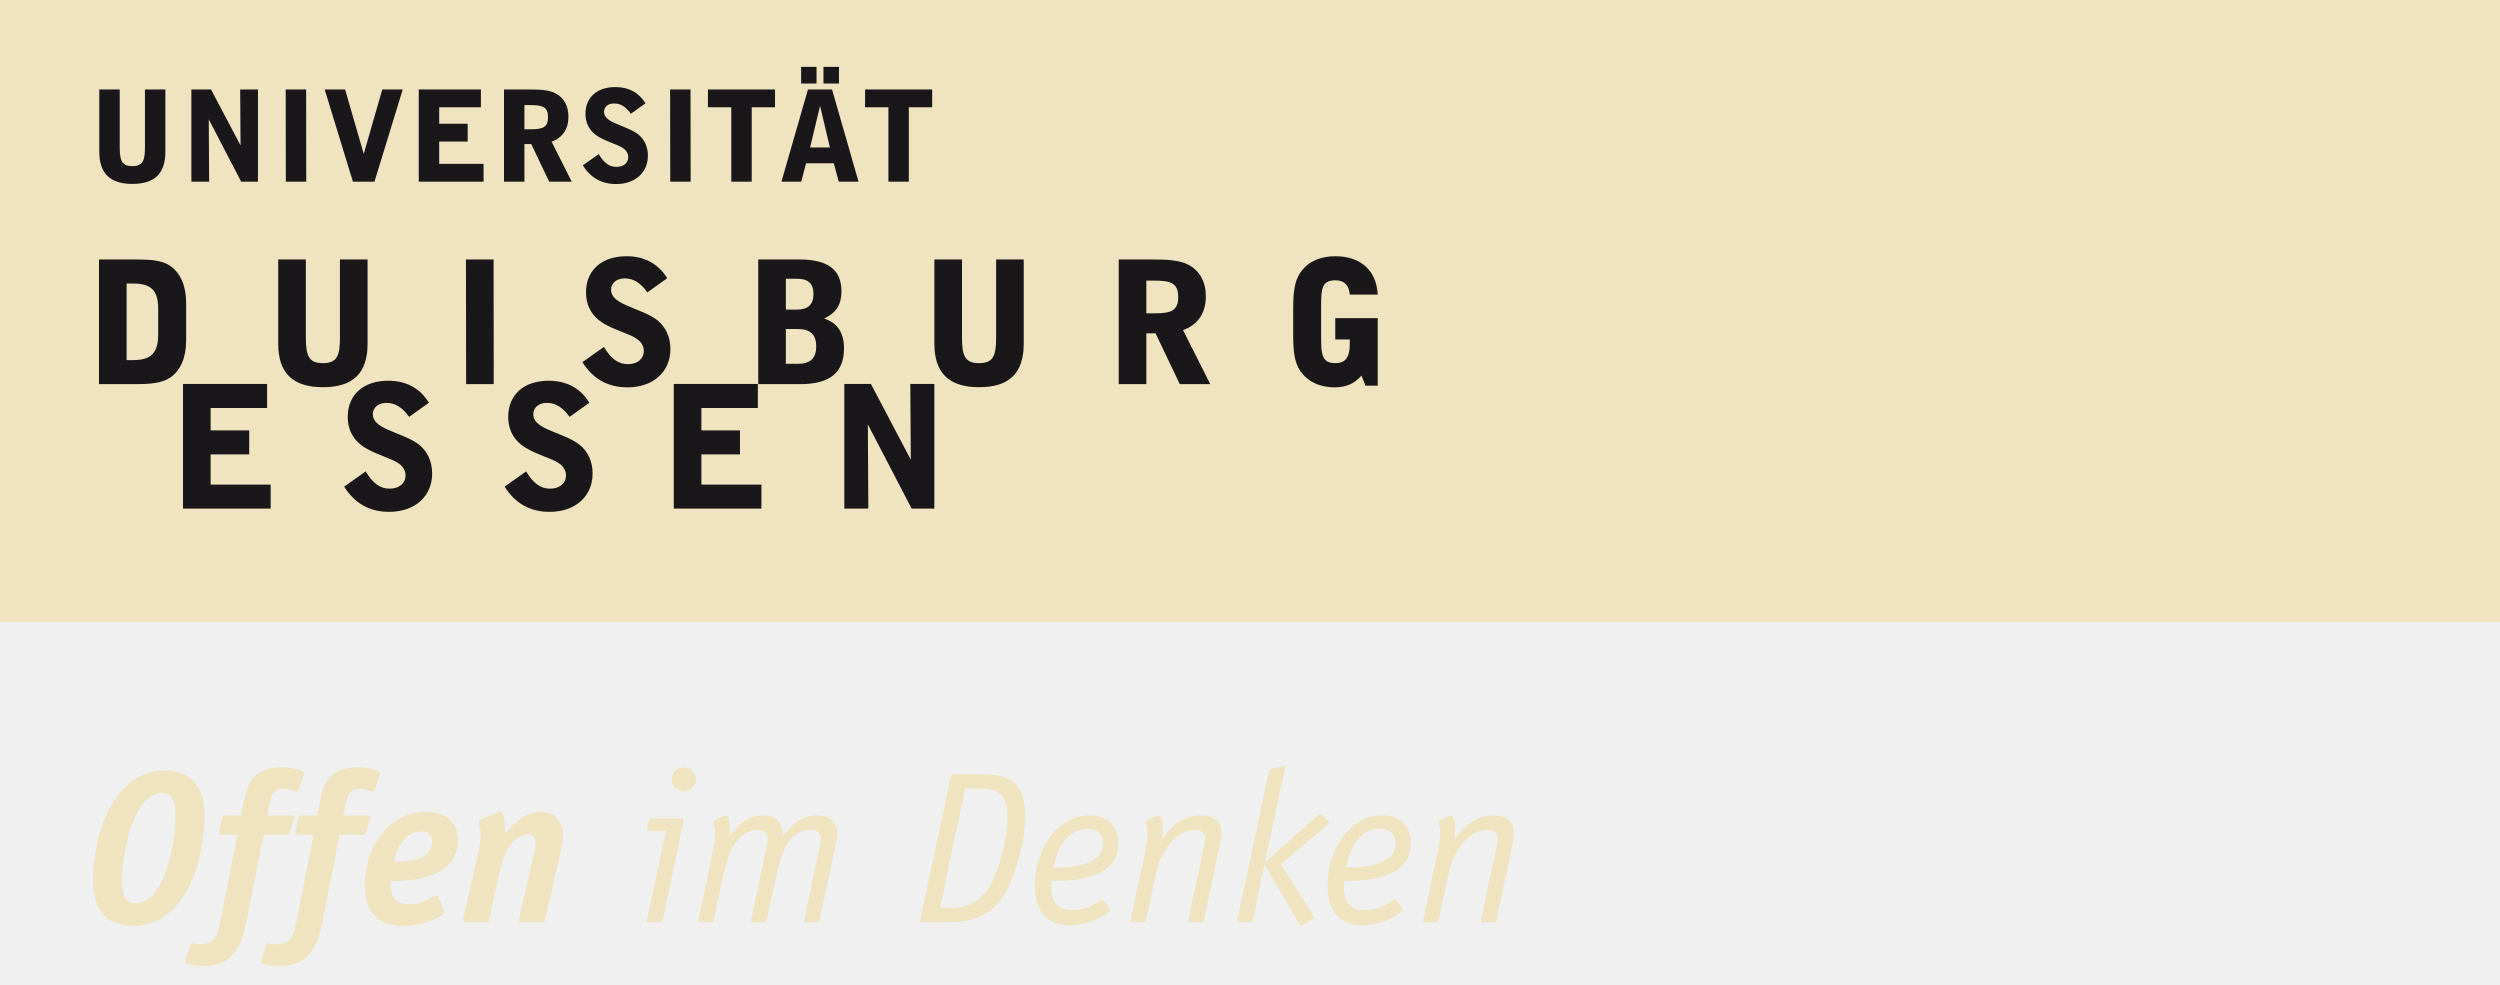
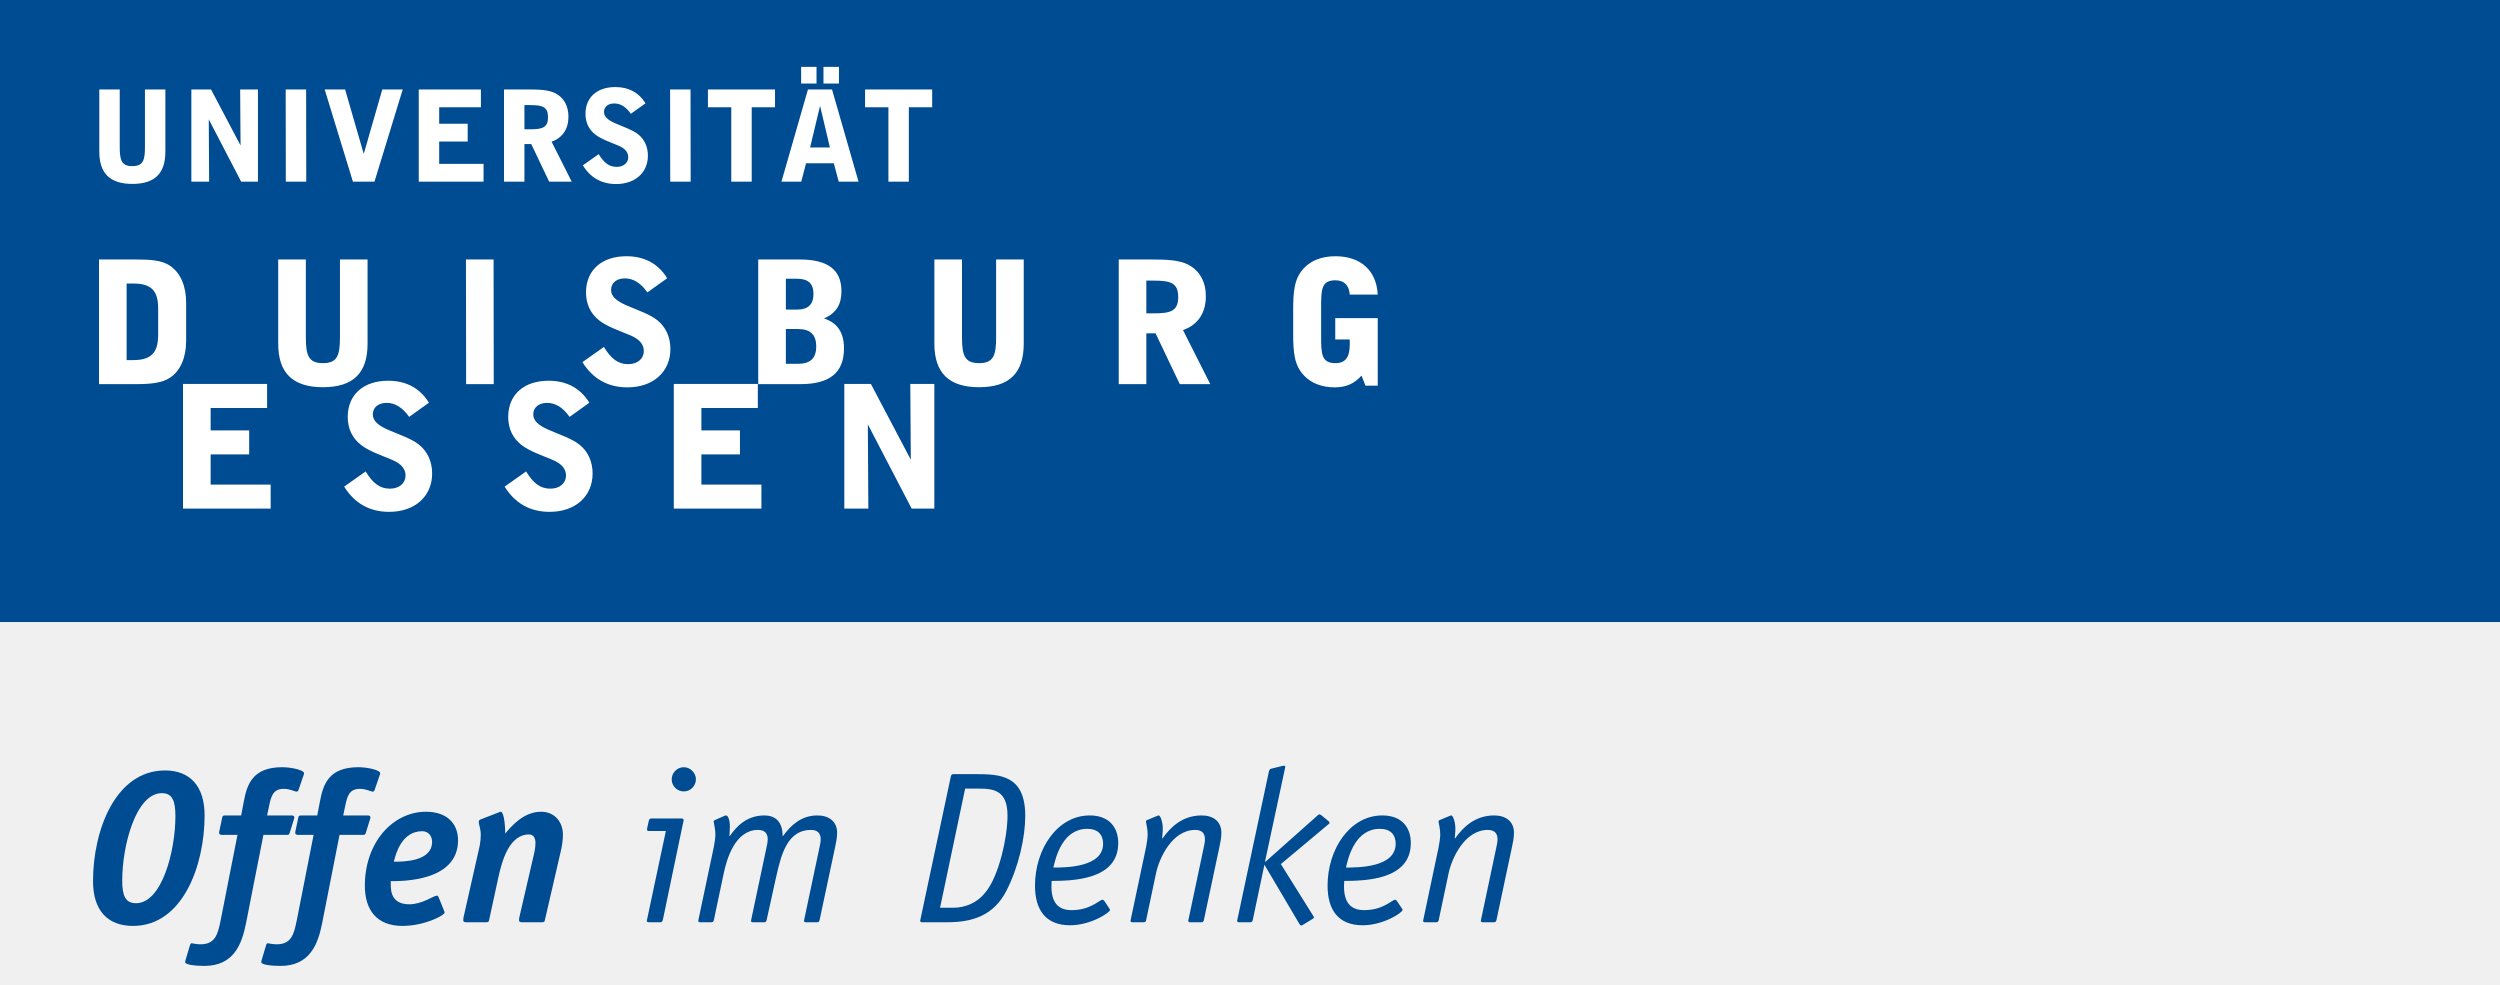
<svg xmlns="http://www.w3.org/2000/svg" version="1.2" viewBox="0 0 1052.362 414.567" height="414.567" width="1052.362" id="ude-logo" preserveAspectRatio="none">
  <style type="text/css">
- path { fill:#efe4bf;fill-opacity:1;fill-rule:nonzero;stroke:none }
+ path { fill:#004c93;fill-opacity:1;fill-rule:nonzero;stroke:none }
</style>
  <defs id="defs6">
    <clipPath id="clipPath16" clipPathUnits="userSpaceOnUse">
      <path id="path18" d="m 0,331.654 841.89,0 L 841.89,0 0,0 0,331.654 Z" />
    </clipPath>
  </defs>
  <g transform="matrix(1.25,0,0,-1.25,0,414.5675)">
    <g>
      <g clip-path="url(#clipPath16)">
        <g transform="translate(59.0718,56.833)">
          <path d="m 0,0 c 0,5.246 -1.094,7.721 -4.588,7.721 -8.666,0 -13.325,-17.549 -13.325,-29.418 0,-5.17 1.093,-7.645 4.659,-7.645 C -4.588,-29.342 0,-11.869 0,0 m -14.271,-36.988 c -8.595,0 -13.474,5.24 -13.474,15.074 0,17.035 7.501,37.279 24.249,37.279 8.446,0 13.324,-5.314 13.324,-15.146 0,-16.963 -7.426,-37.207 -24.099,-37.207" />
        </g>
        <g transform="translate(82.8135,20.5752)">
          <path d="m 0,0 c -1.384,-6.846 -4.079,-14.199 -13.98,-14.199 -3.352,0 -6.482,0.437 -6.482,1.238 0,0.287 0.072,0.506 0.145,0.799 l 1.529,5.099 c 0.147,0.36 0.294,0.508 0.512,0.508 0.216,0 1.455,-0.365 2.984,-0.365 4.951,0 5.825,3.348 6.772,8.008 l 5.68,28.836 -5.172,0 c -0.436,0 -1.018,0.074 -1.018,0.73 0,0.291 0.075,0.58 0.144,0.871 l 0.874,4.082 c 0.075,0.651 0.219,0.87 1.021,0.87 l 5.388,0 0.875,4.589 c 1.092,5.897 2.985,11.651 12.959,11.651 3.058,0 7.355,-0.949 7.355,-2.041 0,-0.221 -0.074,-0.363 -0.146,-0.582 L 17.694,44.996 C 17.475,44.559 17.256,44.49 17.11,44.49 c -0.728,0 -2.184,0.944 -4.369,0.944 -3.786,0 -4.296,-2.838 -4.951,-5.825 l -0.654,-3.132 8.3,0 c 0.655,0 0.874,-0.364 0.874,-0.653 0,-0.293 -0.146,-0.586 -0.219,-0.875 L 14.78,30.727 c -0.219,-0.655 -0.291,-0.803 -1.019,-0.803 l -7.864,0 L 0,0 Z" />
        </g>
        <g transform="translate(108.4463,20.5752)">
          <path d="m 0,0 c -1.384,-6.846 -4.079,-14.199 -13.98,-14.199 -3.35,0 -6.482,0.437 -6.482,1.238 0,0.287 0.072,0.506 0.147,0.799 l 1.528,5.099 c 0.146,0.36 0.29,0.508 0.509,0.508 0.218,0 1.456,-0.365 2.986,-0.365 4.954,0 5.825,3.348 6.772,8.008 l 5.679,28.836 -5.169,0 c -0.437,0 -1.021,0.074 -1.021,0.73 0,0.291 0.073,0.58 0.148,0.871 l 0.873,4.082 c 0.071,0.651 0.219,0.87 1.019,0.87 l 5.388,0 0.873,4.589 c 1.092,5.897 2.986,11.651 12.962,11.651 3.059,0 7.354,-0.949 7.354,-2.041 0,-0.221 -0.072,-0.363 -0.146,-0.582 L 17.691,44.996 C 17.475,44.559 17.257,44.49 17.11,44.49 c -0.728,0 -2.184,0.944 -4.367,0.944 -3.788,0 -4.298,-2.838 -4.953,-5.825 l -0.656,-3.132 8.301,0 c 0.656,0 0.875,-0.364 0.875,-0.653 0,-0.293 -0.146,-0.586 -0.219,-0.875 L 14.78,30.727 c -0.218,-0.655 -0.291,-0.803 -1.019,-0.803 l -7.865,0 L 0,0 Z" />
        </g>
        <g transform="translate(132.6211,41.4697)">
          <path d="m 0,0 c 3.132,0 12.889,0 12.889,6.697 0,1.893 -1.165,3.573 -3.351,3.573 C 2.694,10.27 0.655,2.693 0,0 m 16.893,-16.453 c 0.073,-0.219 0.219,-0.438 0.219,-0.656 0,-0.95 -6.772,-4.516 -14.199,-4.516 -8.736,0 -12.67,5.459 -12.67,13.543 0,14.562 9.394,24.906 20.607,24.906 6.846,0 10.776,-3.793 10.776,-9.615 0,-13.76 -18.494,-13.76 -22.645,-13.76 0,-2.185 -0.582,-7.791 6.262,-7.791 4.295,0 8.155,2.91 9.248,2.91 0.363,0 0.438,-0.216 0.582,-0.509 l 1.82,-4.512 z" />
        </g>
        <g transform="translate(183.5234,21.9561)" id="g36">
          <path d="m 0,0 c -0.145,-0.801 -0.291,-0.873 -1.019,-0.873 l -6.771,0 c -0.582,0 -0.947,0.148 -0.947,0.728 0,0.219 0.072,0.508 0.072,0.801 l 4.805,20.752 c 0.365,1.455 0.656,2.91 0.656,4.442 0,1.673 -0.656,2.841 -2.185,2.841 -6.698,0 -9.101,-9.031 -10.266,-14.273 L -18.785,0 c -0.146,-0.801 -0.293,-0.873 -1.021,-0.873 l -6.771,0 c -0.584,0 -0.946,0.148 -0.946,0.728 0,0.219 0.074,0.508 0.074,0.801 l 4.948,21.918 c 0.438,1.819 0.875,3.637 0.875,5.969 0,2.186 -0.656,3.203 -0.656,4.516 0,0.509 0.511,0.656 0.874,0.798 l 5.827,2.26 c 0.219,0.071 0.363,0.221 0.727,0.221 0.802,0 1.457,-3.279 1.457,-7.359 1.965,2.33 6.116,7.359 12.085,7.359 4.734,0 7.355,-3.643 7.355,-7.647 0,-1.892 -0.29,-3.859 -0.727,-5.683 L 0,0 Z" />
        </g>
        <g transform="translate(230.2773,65.1338)" id="g40">
          <path id="path42" d="m 0,0 c -2.257,0 -4.079,1.822 -4.079,4.078 0,2.186 1.822,4.08 4.079,4.08 2.184,0 4.077,-1.894 4.077,-4.08 C 4.077,1.822 2.184,0 0,0 m -6.917,-42.594 c -0.148,-0.658 -0.22,-1.457 -0.947,-1.457 l -3.861,0 c -0.437,0 -0.728,0.149 -0.728,0.367 0,0.288 0.073,0.649 0.147,0.87 l 6.262,29.49 -5.752,0 c -0.51,0 -0.584,0.219 -0.584,0.511 0,0.145 0,0.288 0.074,0.583 l 0.51,2.328 c 0.146,0.511 0.365,0.8 0.874,0.8 l 9.685,0 c 1.017,0 1.162,-0.07 1.162,-0.582 0,-0.435 -0.218,-1.017 -0.362,-1.818 l -6.48,-31.092 z" />
        </g>
        <g transform="translate(275.9316,46.1318)">
          <path id="path46" d="m 0,0 c 0.219,0.949 0.438,1.967 0.438,2.912 0,2.041 -1.092,3.129 -3.277,3.129 -7.646,0 -9.902,-7.643 -11.65,-15.506 l -3.277,-14.855 c -0.147,-0.512 -0.29,-0.729 -0.875,-0.729 l -3.786,0 c -0.364,0 -0.582,0.149 -0.582,0.436 0,0.144 0,0.363 0.074,0.511 L -17.838,0 c 0.218,0.949 0.437,1.967 0.437,2.912 0,2.041 -1.093,3.129 -3.279,3.129 -7.645,0 -10.483,-9.684 -11.503,-14.488 l -3.352,-15.873 c -0.144,-0.512 -0.287,-0.729 -0.871,-0.729 l -3.788,0 c -0.363,0 -0.582,0.149 -0.582,0.436 0,0.144 0,0.363 0.075,0.511 l 5.166,24.463 c 0.294,1.532 0.513,3.131 0.513,4.155 0,1.453 -0.293,2.91 -0.582,4.367 0,0.291 0.363,0.51 0.654,0.582 l 2.476,1.092 c 0.437,0.144 0.728,0.363 1.018,0.363 0.8,0 1.312,-1.82 1.312,-3.637 0,-1.461 -0.147,-2.33 -0.147,-3.279 l 0.147,0 c 2.402,3.496 5.898,6.916 11.65,6.916 3.495,0 6.116,-1.963 6.116,-6.916 l 0.145,0 C -9.685,7.5 -6.188,10.92 -0.654,10.92 3.132,10.92 5.972,8.957 5.972,5.098 5.972,3.348 5.607,1.674 5.244,0 L 0.072,-24.32 c -0.143,-0.512 -0.29,-0.729 -0.871,-0.729 l -3.788,0 c -0.364,0 -0.581,0.149 -0.581,0.436 0,0.144 0,0.363 0.073,0.511 L 0,0 Z" />
        </g>
        <g transform="translate(320.9395,25.9619)" id="g48">
          <path id="path50" d="m 0,0 c 4.441,0 8.301,1.891 10.776,5.02 4.732,5.466 7.572,19.009 7.572,26 0,8.519 -4.661,9.099 -9.611,9.099 l -4.66,0 L -4.369,0 0,0 Z m 7.427,45 c 8.372,0 16.892,-0.293 16.892,-14.055 0,-7.134 -2.186,-17.256 -6.481,-25.486 C 13.687,-2.402 6.844,-4.879 -1.821,-4.879 l -8.667,0 c -0.362,0 -0.581,0.149 -0.581,0.512 L -0.729,44.27 C -0.583,44.852 -0.293,45 0.145,45 l 7.282,0 z" />
        </g>
        <g transform="translate(371.4771,47.5127)" id="g52">
          <path id="path54" d="m 0,0 c 0,3.061 -1.749,5.027 -5.316,5.027 -8.299,0 -10.63,-9.468 -11.431,-13.037 C -12.743,-8.01 0,-8.01 0,0 m 2.184,-21.916 c 0.074,-0.143 0.146,-0.217 0.146,-0.361 0,-0.875 -6.408,-5.172 -13.471,-5.172 -8.227,0 -11.795,5.24 -11.795,13.324 0,12.381 7.572,23.664 18.422,23.664 6.479,0 9.609,-3.932 9.609,-9.32 0,-12.668 -16.017,-12.668 -22.426,-12.74 0,-0.657 -0.072,-1.241 -0.072,-1.823 0,-5.166 2.039,-8.008 6.771,-8.008 6.481,0 9.392,3.493 10.414,3.493 0.29,0 0.509,-0.215 0.653,-0.432 l 1.749,-2.625 z" />
        </g>
        <g transform="translate(385.9688,46.4932)" id="g56">
          <path id="path58" d="m 0,0 c 0.291,1.531 0.509,3.131 0.509,4.154 0,1.453 -0.29,2.91 -0.581,4.367 0,0.292 0.363,0.51 0.655,0.583 l 2.622,1.091 c 0.437,0.145 0.728,0.364 1.021,0.364 0.581,0 1.38,-2.182 1.38,-4.444 0,-1.453 -0.218,-2.617 -0.218,-3.273 l 0.147,0 c 2.694,3.785 6.698,7.717 13.177,7.717 3.789,0 6.628,-1.963 6.628,-5.823 0,-1.75 -0.362,-3.423 -0.727,-5.097 l -5.169,-24.321 c -0.148,-0.511 -0.294,-0.728 -0.876,-0.728 l -3.785,0 c -0.365,0 -0.584,0.148 -0.584,0.435 0,0.145 0,0.364 0.072,0.512 l 5.097,24.102 c 0.219,0.949 0.438,1.966 0.438,2.912 0,2.041 -1.094,3.129 -3.277,3.129 C 8.667,5.68 4.37,-4.004 3.351,-8.809 L 0,-24.682 c -0.147,-0.511 -0.291,-0.728 -0.872,-0.728 l -3.788,0 c -0.365,0 -0.584,0.148 -0.584,0.435 0,0.145 0,0.364 0.075,0.512 L 0,0 Z" />
        </g>
        <g transform="translate(421.8706,21.8115)" id="g60">
          <path id="path62" d="m 0,0 c -0.145,-0.512 -0.291,-0.729 -0.872,-0.729 l -3.788,0 c -0.363,0 -0.583,0.149 -0.583,0.436 0,0.145 0,0.363 0.076,0.512 L 5.388,49.805 c 0.073,0.437 0.219,1.019 0.73,1.164 l 3.642,0.873 c 0.144,0 0.363,0.144 0.653,0.144 0.509,0 0.584,-0.216 0.509,-0.58 L 4.151,19.805 4.297,19.658 21.917,35.314 c 0.146,0.073 0.365,0.293 0.583,0.293 0.148,0 0.438,-0.22 0.584,-0.293 l 2.474,-2.037 c 0.147,-0.15 0.293,-0.293 0.293,-0.437 0,-0.295 -0.146,-0.438 -0.293,-0.512 L 9.466,18.859 20.389,1.383 c 0.072,-0.145 0.219,-0.289 0.219,-0.438 0,-0.216 -0.291,-0.507 -0.509,-0.582 l -3.205,-1.967 c -0.219,-0.144 -0.437,-0.218 -0.582,-0.218 -0.218,0 -0.437,0.218 -0.511,0.367 L 3.932,18.641 0,0 Z" />
        </g>
        <g transform="translate(470.0039,47.5127)" id="g64">
          <path id="path66" d="m 0,0 c 0,3.061 -1.746,5.027 -5.316,5.027 -8.299,0 -10.629,-9.468 -11.433,-13.037 C -12.743,-8.01 0,-8.01 0,0 m 2.185,-21.916 c 0.073,-0.143 0.145,-0.217 0.145,-0.361 0,-0.875 -6.406,-5.172 -13.469,-5.172 -8.228,0 -11.798,5.24 -11.798,13.324 0,12.381 7.575,23.664 18.422,23.664 6.482,0 9.612,-3.932 9.612,-9.32 0,-12.668 -16.017,-12.668 -22.426,-12.74 0,-0.657 -0.074,-1.241 -0.074,-1.823 0,-5.166 2.041,-8.008 6.77,-8.008 6.485,0 9.396,3.493 10.415,3.493 0.292,0 0.51,-0.215 0.656,-0.432 l 1.747,-2.625 z" />
        </g>
        <g transform="translate(484.498,46.4932)" id="g68">
          <path id="path70" d="m 0,0 c 0.291,1.531 0.509,3.131 0.509,4.154 0,1.453 -0.29,2.91 -0.581,4.367 0,0.292 0.363,0.51 0.655,0.583 l 2.621,1.091 c 0.438,0.145 0.728,0.364 1.021,0.364 0.582,0 1.38,-2.182 1.38,-4.444 0,-1.453 -0.217,-2.617 -0.217,-3.273 l 0.145,0 c 2.696,3.785 6.7,7.717 13.179,7.717 3.788,0 6.628,-1.963 6.628,-5.823 0,-1.75 -0.363,-3.423 -0.729,-5.097 l -5.169,-24.321 c -0.146,-0.511 -0.294,-0.728 -0.874,-0.728 l -3.786,0 c -0.366,0 -0.584,0.148 -0.584,0.435 0,0.145 0,0.364 0.073,0.512 l 5.098,24.102 c 0.218,0.949 0.436,1.966 0.436,2.912 0,2.041 -1.093,3.129 -3.277,3.129 C 8.667,5.68 4.369,-4.004 3.351,-8.809 L 0,-24.682 c -0.146,-0.511 -0.291,-0.728 -0.872,-0.728 l -3.789,0 c -0.364,0 -0.583,0.148 -0.583,0.435 0,0.145 0,0.364 0.074,0.512 L 0,0 Z" />
        </g>
        <path id="path72" d="m 0,122.181 841.89,0 0,209.473 -841.89,0 0,-209.473 z" />
        <g transform="translate(57.2827,204.4829)" id="g74">
-           <path id="path76" d="m 0,0 c -2.759,-1.852 -6.607,-2.191 -11.827,-2.191 l -12.117,0 0,41.984 12.117,0 c 5.22,0 9.018,-0.238 11.827,-2.127 3.386,-2.296 5.401,-6.66 5.401,-12.4 l 0,-12.867 C 5.401,6.658 3.386,2.236 0,0 m -4.02,23.254 c 0,6.09 -2.347,8.438 -8.438,8.438 l -2.184,0 0,-25.788 2.184,0 c 6.025,0 8.438,2.415 8.438,8.506 l 0,8.844 z M 51.456,-3.225 c -10.17,0 -15.049,4.829 -15.049,14.653 l 0,28.365 9.307,0 0,-26.246 c 0,-6.084 0.918,-8.668 5.742,-8.668 4.877,0 5.74,2.636 5.74,8.668 l 0,26.246 9.301,0 0,-28.365 c 0,-9.882 -4.825,-14.653 -15.041,-14.653 m 48.232,1.034 -0.06,41.984 9.307,0 0.053,-41.984 -9.3,0 z m 53.46,35.615 c -2.873,0 -4.648,-1.611 -4.648,-3.853 0,-2.128 1.667,-3.681 5.05,-5.169 4.251,-1.838 7.987,-3.043 10.509,-5.052 2.811,-2.244 4.422,-5.633 4.422,-9.708 0,-7.644 -5.735,-12.915 -14.47,-12.915 -6.605,0 -11.653,2.873 -15.165,8.492 l 7.241,5.117 c 2.413,-3.969 4.772,-5.799 8.158,-5.799 3.216,0 5.281,1.889 5.281,4.412 0,2.296 -1.493,4.024 -4.647,5.346 -4.137,1.719 -7.757,2.934 -10.396,4.987 -2.93,2.31 -4.423,5.517 -4.423,9.417 0,7.412 5.221,12.184 13.609,12.184 6.083,0 10.74,-2.52 13.724,-7.408 l -6.663,-4.776 c -2.242,3.172 -4.71,4.725 -7.582,4.725 m 67.077,-13.509 c 4.477,-1.431 6.713,-4.757 6.713,-10.048 0,-8.212 -4.82,-12.058 -14.7,-12.058 l -14.181,0 0,41.984 13.897,0 c 9.473,0 14.125,-3.398 14.125,-10.687 0,-4.538 -1.775,-7.346 -5.854,-9.191 m -9.189,13.388 -3.676,0 0,-10.399 3.676,0 c 3.79,0 5.624,1.73 5.624,5.223 0,3.621 -1.782,5.176 -5.624,5.176 m 0.346,-16.934 -4.022,0 0,-11.715 4.022,0 c 4.187,0 6.203,1.836 6.203,5.845 0,4.022 -2.016,5.87 -6.203,5.87 m 61.044,-19.594 c -10.173,0 -15.051,4.829 -15.051,14.653 l 0,28.365 9.3,0 0,-26.246 c 0,-6.084 0.925,-8.668 5.751,-8.668 4.874,0 5.741,2.636 5.741,8.668 l 0,26.246 9.297,0 0,-28.365 c 0,-9.882 -4.824,-14.653 -15.038,-14.653 m 68.678,19.239 9.18,-18.205 -10.268,0 -8.158,17.111 -3.104,0 0,-17.111 -9.298,0 0,41.984 10.557,0 c 5.631,0 9.882,-0.174 12.924,-1.787 3.788,-2.004 5.857,-5.742 5.857,-10.613 0,-5.633 -2.702,-9.655 -7.69,-11.379 m -9.769,16.656 -2.581,0 0,-11.024 2.581,0 c 5.631,0 8.151,0.801 8.151,5.508 0,4.717 -2.52,5.516 -8.151,5.516 m 61.037,-19.807 0,7.174 14.303,0 0,-22.746 -4.131,0 -1.329,3.398 c -2.466,-2.766 -5.219,-3.962 -9.066,-3.962 -4.242,0 -7.87,1.421 -10.224,3.906 -3.438,3.549 -3.722,7.97 -3.722,14.462 l 0,7.412 c 0,6.427 0.284,10.917 3.722,14.471 2.415,2.525 6.033,3.905 10.504,3.905 8.511,0 13.845,-4.822 14.246,-12.918 l -9.417,0 c -0.226,3.15 -1.901,4.814 -4.829,4.814 -4.591,0 -4.816,-2.918 -4.816,-8.661 l 0,-10.571 c 0,-5.685 0.225,-8.668 4.816,-8.668 3.396,0 4.829,2.004 4.829,6.366 l 0,1.618 -4.886,0 z" style="fill:#1a171b !important;" />
+           <path id="path76" d="m 0,0 c -2.759,-1.852 -6.607,-2.191 -11.827,-2.191 l -12.117,0 0,41.984 12.117,0 c 5.22,0 9.018,-0.238 11.827,-2.127 3.386,-2.296 5.401,-6.66 5.401,-12.4 l 0,-12.867 C 5.401,6.658 3.386,2.236 0,0 m -4.02,23.254 c 0,6.09 -2.347,8.438 -8.438,8.438 l -2.184,0 0,-25.788 2.184,0 c 6.025,0 8.438,2.415 8.438,8.506 l 0,8.844 z M 51.456,-3.225 c -10.17,0 -15.049,4.829 -15.049,14.653 l 0,28.365 9.307,0 0,-26.246 c 0,-6.084 0.918,-8.668 5.742,-8.668 4.877,0 5.74,2.636 5.74,8.668 l 0,26.246 9.301,0 0,-28.365 c 0,-9.882 -4.825,-14.653 -15.041,-14.653 m 48.232,1.034 -0.06,41.984 9.307,0 0.053,-41.984 -9.3,0 z m 53.46,35.615 c -2.873,0 -4.648,-1.611 -4.648,-3.853 0,-2.128 1.667,-3.681 5.05,-5.169 4.251,-1.838 7.987,-3.043 10.509,-5.052 2.811,-2.244 4.422,-5.633 4.422,-9.708 0,-7.644 -5.735,-12.915 -14.47,-12.915 -6.605,0 -11.653,2.873 -15.165,8.492 l 7.241,5.117 c 2.413,-3.969 4.772,-5.799 8.158,-5.799 3.216,0 5.281,1.889 5.281,4.412 0,2.296 -1.493,4.024 -4.647,5.346 -4.137,1.719 -7.757,2.934 -10.396,4.987 -2.93,2.31 -4.423,5.517 -4.423,9.417 0,7.412 5.221,12.184 13.609,12.184 6.083,0 10.74,-2.52 13.724,-7.408 l -6.663,-4.776 c -2.242,3.172 -4.71,4.725 -7.582,4.725 m 67.077,-13.509 c 4.477,-1.431 6.713,-4.757 6.713,-10.048 0,-8.212 -4.82,-12.058 -14.7,-12.058 l -14.181,0 0,41.984 13.897,0 c 9.473,0 14.125,-3.398 14.125,-10.687 0,-4.538 -1.775,-7.346 -5.854,-9.191 m -9.189,13.388 -3.676,0 0,-10.399 3.676,0 c 3.79,0 5.624,1.73 5.624,5.223 0,3.621 -1.782,5.176 -5.624,5.176 m 0.346,-16.934 -4.022,0 0,-11.715 4.022,0 c 4.187,0 6.203,1.836 6.203,5.845 0,4.022 -2.016,5.87 -6.203,5.87 m 61.044,-19.594 c -10.173,0 -15.051,4.829 -15.051,14.653 l 0,28.365 9.3,0 0,-26.246 c 0,-6.084 0.925,-8.668 5.751,-8.668 4.874,0 5.741,2.636 5.741,8.668 l 0,26.246 9.297,0 0,-28.365 c 0,-9.882 -4.824,-14.653 -15.038,-14.653 m 68.678,19.239 9.18,-18.205 -10.268,0 -8.158,17.111 -3.104,0 0,-17.111 -9.298,0 0,41.984 10.557,0 c 5.631,0 9.882,-0.174 12.924,-1.787 3.788,-2.004 5.857,-5.742 5.857,-10.613 0,-5.633 -2.702,-9.655 -7.69,-11.379 m -9.769,16.656 -2.581,0 0,-11.024 2.581,0 c 5.631,0 8.151,0.801 8.151,5.508 0,4.717 -2.52,5.516 -8.151,5.516 m 61.037,-19.807 0,7.174 14.303,0 0,-22.746 -4.131,0 -1.329,3.398 c -2.466,-2.766 -5.219,-3.962 -9.066,-3.962 -4.242,0 -7.87,1.421 -10.224,3.906 -3.438,3.549 -3.722,7.97 -3.722,14.462 l 0,7.412 c 0,6.427 0.284,10.917 3.722,14.471 2.415,2.525 6.033,3.905 10.504,3.905 8.511,0 13.845,-4.822 14.246,-12.918 l -9.417,0 c -0.226,3.15 -1.901,4.814 -4.829,4.814 -4.591,0 -4.816,-2.918 -4.816,-8.661 l 0,-10.571 c 0,-5.685 0.225,-8.668 4.816,-8.668 3.396,0 4.829,2.004 4.829,6.366 l 0,1.618 -4.886,0 z" style="fill:#FFFFFF !important;" />
        </g>
        <g transform="translate(91.1489,168.4702)" id="g78">
-           <path id="path80" d="m 0,0 0,-8.094 -29.519,0 0,41.98 28.315,0 0,-8.104 -19.012,0 0,-7.527 12.98,0 0,-8.09 -12.98,0 L -20.216,0 0,0 Z m 39.045,27.509 c -2.87,0 -4.647,-1.61 -4.647,-3.852 0,-2.123 1.662,-3.668 5.052,-5.171 4.251,-1.831 7.985,-3.034 10.509,-5.052 2.809,-2.23 4.421,-5.627 4.421,-9.695 0,-7.644 -5.743,-12.921 -14.474,-12.921 -6.598,0 -11.654,2.861 -15.16,8.495 l 7.239,5.111 c 2.413,-3.958 4.767,-5.802 8.158,-5.802 3.209,0 5.28,1.893 5.28,4.42 0,2.295 -1.497,4.021 -4.651,5.338 -4.139,1.726 -7.759,2.927 -10.391,5.002 -2.928,2.295 -4.429,5.512 -4.429,9.415 0,7.413 5.229,12.171 13.609,12.171 6.091,0 10.739,-2.52 13.731,-7.406 L 46.63,22.797 c -2.243,3.161 -4.713,4.712 -7.585,4.712 m 54.037,0 c -2.872,0 -4.655,-1.61 -4.655,-3.852 0,-2.123 1.674,-3.668 5.058,-5.171 4.249,-1.831 7.985,-3.034 10.514,-5.052 2.81,-2.23 4.414,-5.627 4.414,-9.695 0,-7.644 -5.742,-12.921 -14.464,-12.921 -6.611,0 -11.657,2.861 -15.164,8.495 l 7.235,5.111 c 2.407,-3.958 4.768,-5.802 8.151,-5.802 3.222,0 5.287,1.893 5.287,4.42 0,2.295 -1.493,4.021 -4.653,5.338 -4.138,1.726 -7.751,2.927 -10.395,5.002 -2.926,2.295 -4.416,5.512 -4.416,9.415 0,7.413 5.22,12.171 13.604,12.171 6.09,0 10.736,-2.52 13.721,-7.406 l -6.657,-4.765 c -2.242,3.161 -4.709,4.712 -7.58,4.712 M 165.266,0 l 0,-8.094 -29.513,0 0,41.98 28.304,0 0,-8.104 -19.008,0 0,-7.527 12.987,0 0,-8.09 -12.987,0 0,-10.165 20.217,0 z m 50.588,-8.094 -14.754,28.365 0.17,-28.365 -8.091,0 0,41.98 8.952,0 13.44,-25.506 -0.172,25.506 8.095,0 0,-41.98 -7.64,0 z" style="fill:#1a171b !important;" />
+           <path id="path80" d="m 0,0 0,-8.094 -29.519,0 0,41.98 28.315,0 0,-8.104 -19.012,0 0,-7.527 12.98,0 0,-8.09 -12.98,0 L -20.216,0 0,0 Z m 39.045,27.509 c -2.87,0 -4.647,-1.61 -4.647,-3.852 0,-2.123 1.662,-3.668 5.052,-5.171 4.251,-1.831 7.985,-3.034 10.509,-5.052 2.809,-2.23 4.421,-5.627 4.421,-9.695 0,-7.644 -5.743,-12.921 -14.474,-12.921 -6.598,0 -11.654,2.861 -15.16,8.495 l 7.239,5.111 c 2.413,-3.958 4.767,-5.802 8.158,-5.802 3.209,0 5.28,1.893 5.28,4.42 0,2.295 -1.497,4.021 -4.651,5.338 -4.139,1.726 -7.759,2.927 -10.391,5.002 -2.928,2.295 -4.429,5.512 -4.429,9.415 0,7.413 5.229,12.171 13.609,12.171 6.091,0 10.739,-2.52 13.731,-7.406 L 46.63,22.797 c -2.243,3.161 -4.713,4.712 -7.585,4.712 m 54.037,0 c -2.872,0 -4.655,-1.61 -4.655,-3.852 0,-2.123 1.674,-3.668 5.058,-5.171 4.249,-1.831 7.985,-3.034 10.514,-5.052 2.81,-2.23 4.414,-5.627 4.414,-9.695 0,-7.644 -5.742,-12.921 -14.464,-12.921 -6.611,0 -11.657,2.861 -15.164,8.495 l 7.235,5.111 c 2.407,-3.958 4.768,-5.802 8.151,-5.802 3.222,0 5.287,1.893 5.287,4.42 0,2.295 -1.493,4.021 -4.653,5.338 -4.138,1.726 -7.751,2.927 -10.395,5.002 -2.926,2.295 -4.416,5.512 -4.416,9.415 0,7.413 5.22,12.171 13.604,12.171 6.09,0 10.736,-2.52 13.721,-7.406 l -6.657,-4.765 c -2.242,3.161 -4.709,4.712 -7.58,4.712 M 165.266,0 l 0,-8.094 -29.513,0 0,41.98 28.304,0 0,-8.104 -19.008,0 0,-7.527 12.987,0 0,-8.09 -12.987,0 0,-10.165 20.217,0 z m 50.588,-8.094 -14.754,28.365 0.17,-28.365 -8.091,0 0,41.98 8.952,0 13.44,-25.506 -0.172,25.506 8.095,0 0,-41.98 -7.64,0 z" style="fill:#FFFFFF !important;" />
        </g>
        <g transform="translate(44.564,269.7212)" id="g82">
-           <path id="path84" d="m 0,0 c -7.519,0 -11.122,3.566 -11.122,10.835 l 0,20.974 6.877,0 0,-19.414 c 0,-4.499 0.673,-6.408 4.245,-6.408 3.616,0 4.249,1.955 4.249,6.408 l 0,19.414 6.876,0 0,-20.974 C 11.125,3.527 7.563,0 0,0 m 36.652,0.756 -10.913,20.985 0.125,-20.985 -5.985,0 0,31.053 6.621,0 9.944,-18.86 -0.132,18.86 5.994,0 0,-31.053 -5.654,0 z m 15.033,0 -0.039,31.053 6.883,0 0.039,-31.053 -6.883,0 z m 29.858,0 -7.262,0 -9.509,31.053 6.878,0 6.282,-21.704 6.242,21.704 6.886,0 -9.517,-31.053 z m 36.735,5.993 0,-5.993 -21.824,0 0,31.053 20.933,0 0,-5.988 -14.049,0 0,-5.562 9.593,0 0,-5.989 -9.593,0 0,-7.521 14.94,0 z m 22.898,7.477 6.795,-13.47 -7.602,0 -6.033,12.664 -2.297,0 0,-12.664 -6.878,0 0,31.053 7.814,0 c 4.166,0 7.307,-0.129 9.561,-1.317 2.797,-1.488 4.327,-4.246 4.327,-7.854 0,-4.165 -1.998,-7.128 -5.687,-8.412 m -7.222,12.316 -1.915,0 0,-8.151 1.915,0 c 4.167,0 6.032,0.591 6.032,4.07 0,3.494 -1.865,4.081 -6.032,4.081 m 28.326,0.555 c -2.123,0 -3.439,-1.193 -3.439,-2.849 0,-1.566 1.234,-2.719 3.744,-3.816 3.133,-1.354 5.897,-2.256 7.767,-3.739 2.08,-1.656 3.27,-4.164 3.27,-7.179 0,-5.654 -4.245,-9.559 -10.702,-9.559 -4.883,0 -8.625,2.126 -11.22,6.29 l 5.353,3.777 c 1.788,-2.932 3.532,-4.286 6.033,-4.286 2.381,0 3.915,1.399 3.915,3.262 0,1.703 -1.103,2.984 -3.445,3.951 -3.058,1.277 -5.738,2.166 -7.683,3.698 -2.166,1.704 -3.274,4.082 -3.274,6.968 0,5.479 3.868,9.004 10.063,9.004 4.503,0 7.943,-1.869 10.153,-5.477 l -4.925,-3.527 c -1.663,2.34 -3.484,3.482 -5.61,3.482 m 18.861,-26.341 -0.044,31.053 6.877,0 0.047,-31.053 -6.88,0 z m 27.44,25.065 0,-25.065 -6.886,0 0,25.065 -7.859,0 0,5.988 22.592,0 0,-5.988 -7.847,0 z m 24.161,13.584 5.222,0 0,-5.599 -5.222,0 0,5.599 z m -7.518,0 5.183,0 0,-5.599 -5.183,0 0,5.599 z m 10.403,-7.596 8.923,-31.053 -6.666,0 -1.664,6.203 -9.34,0 -1.616,-6.203 -6.672,0 8.925,31.053 8.11,0 z m -0.719,-19.538 -3.314,14.02 -3.353,-14.02 6.667,0 z m 26.585,13.55 0,-25.065 -6.877,0 0,25.065 -7.861,0 0,5.988 22.597,0 0,-5.988 -7.859,0 z" style="fill:#1a171b !important;" />
+           <path id="path84" d="m 0,0 c -7.519,0 -11.122,3.566 -11.122,10.835 l 0,20.974 6.877,0 0,-19.414 c 0,-4.499 0.673,-6.408 4.245,-6.408 3.616,0 4.249,1.955 4.249,6.408 l 0,19.414 6.876,0 0,-20.974 C 11.125,3.527 7.563,0 0,0 m 36.652,0.756 -10.913,20.985 0.125,-20.985 -5.985,0 0,31.053 6.621,0 9.944,-18.86 -0.132,18.86 5.994,0 0,-31.053 -5.654,0 z m 15.033,0 -0.039,31.053 6.883,0 0.039,-31.053 -6.883,0 z m 29.858,0 -7.262,0 -9.509,31.053 6.878,0 6.282,-21.704 6.242,21.704 6.886,0 -9.517,-31.053 z m 36.735,5.993 0,-5.993 -21.824,0 0,31.053 20.933,0 0,-5.988 -14.049,0 0,-5.562 9.593,0 0,-5.989 -9.593,0 0,-7.521 14.94,0 z m 22.898,7.477 6.795,-13.47 -7.602,0 -6.033,12.664 -2.297,0 0,-12.664 -6.878,0 0,31.053 7.814,0 c 4.166,0 7.307,-0.129 9.561,-1.317 2.797,-1.488 4.327,-4.246 4.327,-7.854 0,-4.165 -1.998,-7.128 -5.687,-8.412 m -7.222,12.316 -1.915,0 0,-8.151 1.915,0 c 4.167,0 6.032,0.591 6.032,4.07 0,3.494 -1.865,4.081 -6.032,4.081 m 28.326,0.555 c -2.123,0 -3.439,-1.193 -3.439,-2.849 0,-1.566 1.234,-2.719 3.744,-3.816 3.133,-1.354 5.897,-2.256 7.767,-3.739 2.08,-1.656 3.27,-4.164 3.27,-7.179 0,-5.654 -4.245,-9.559 -10.702,-9.559 -4.883,0 -8.625,2.126 -11.22,6.29 l 5.353,3.777 c 1.788,-2.932 3.532,-4.286 6.033,-4.286 2.381,0 3.915,1.399 3.915,3.262 0,1.703 -1.103,2.984 -3.445,3.951 -3.058,1.277 -5.738,2.166 -7.683,3.698 -2.166,1.704 -3.274,4.082 -3.274,6.968 0,5.479 3.868,9.004 10.063,9.004 4.503,0 7.943,-1.869 10.153,-5.477 l -4.925,-3.527 c -1.663,2.34 -3.484,3.482 -5.61,3.482 m 18.861,-26.341 -0.044,31.053 6.877,0 0.047,-31.053 -6.88,0 z m 27.44,25.065 0,-25.065 -6.886,0 0,25.065 -7.859,0 0,5.988 22.592,0 0,-5.988 -7.847,0 z m 24.161,13.584 5.222,0 0,-5.599 -5.222,0 0,5.599 z m -7.518,0 5.183,0 0,-5.599 -5.183,0 0,5.599 z m 10.403,-7.596 8.923,-31.053 -6.666,0 -1.664,6.203 -9.34,0 -1.616,-6.203 -6.672,0 8.925,31.053 8.11,0 z m -0.719,-19.538 -3.314,14.02 -3.353,-14.02 6.667,0 z m 26.585,13.55 0,-25.065 -6.877,0 0,25.065 -7.861,0 0,5.988 22.597,0 0,-5.988 -7.859,0 z" style="fill:#FFFFFF !important;" />
        </g>
      </g>
    </g>
  </g>
</svg>
